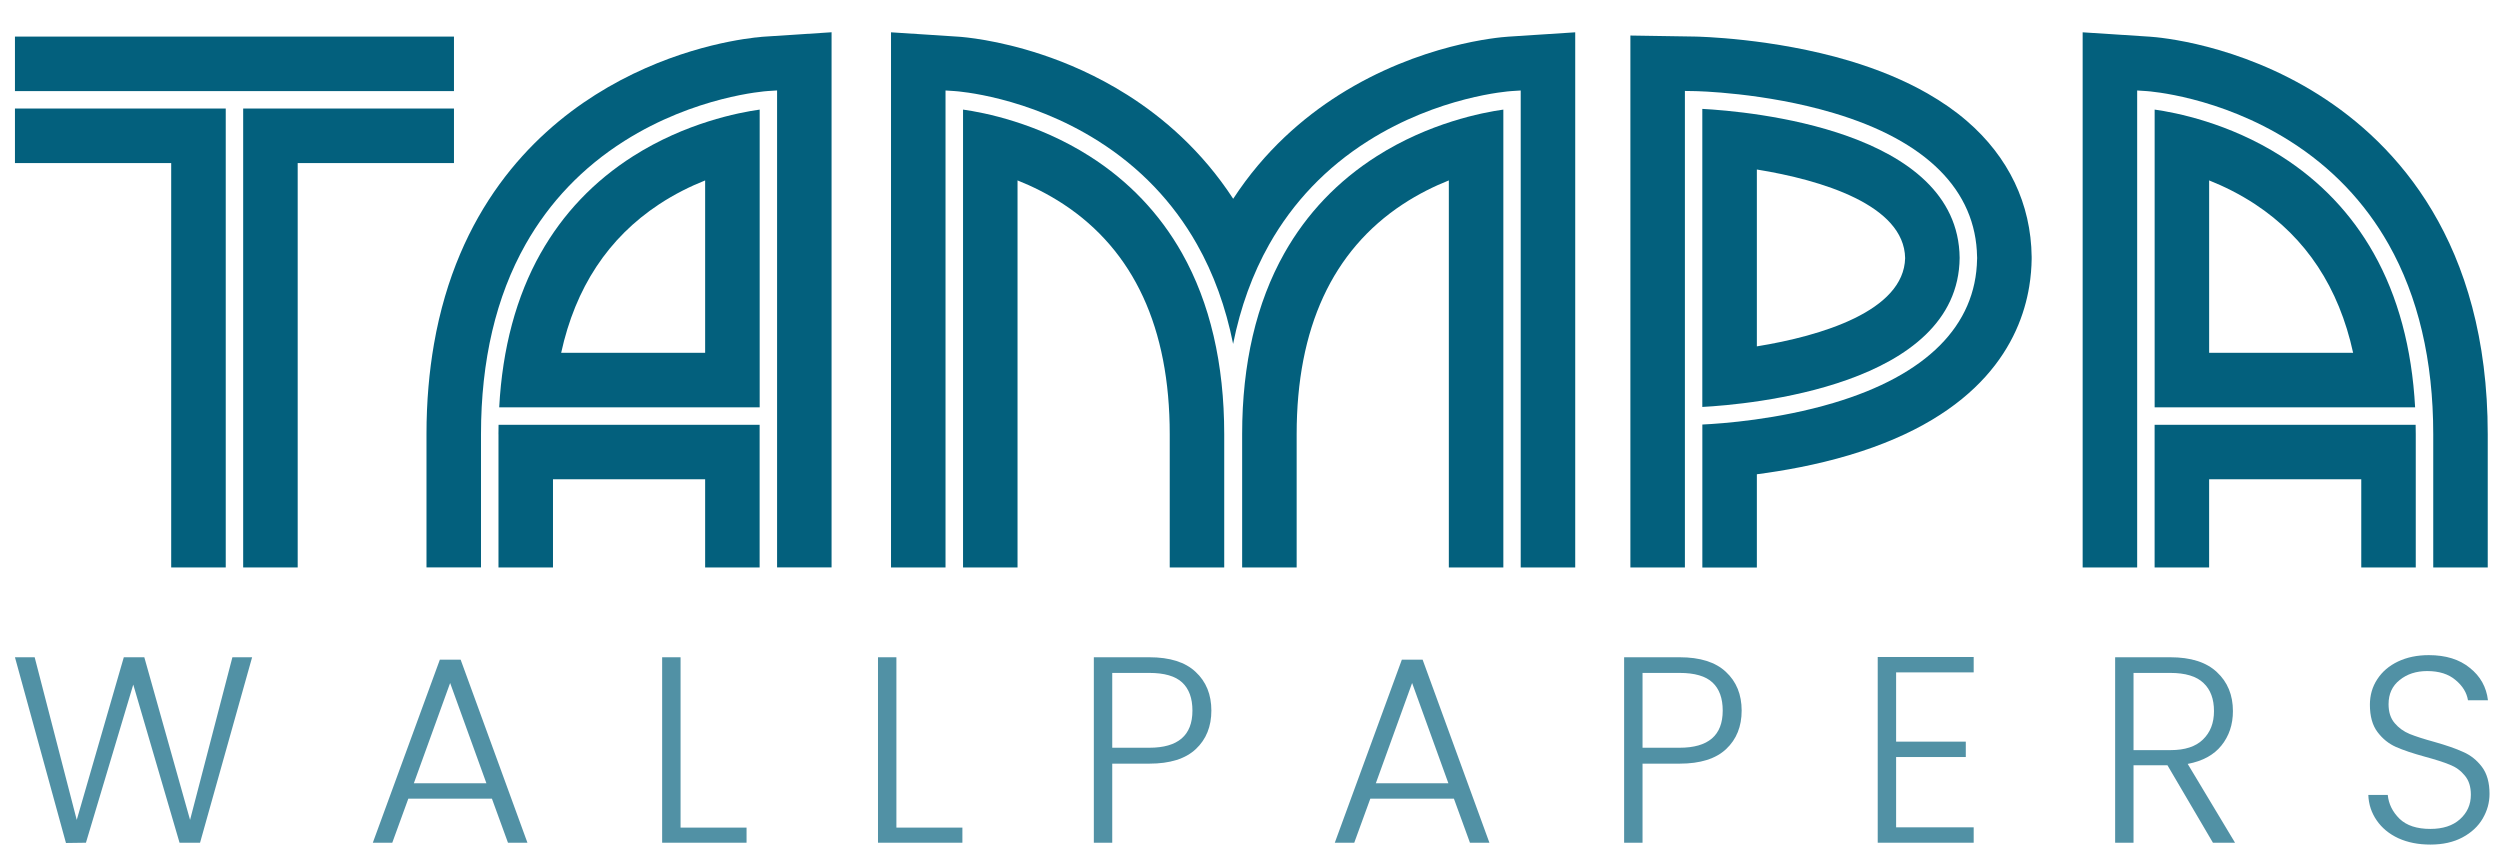
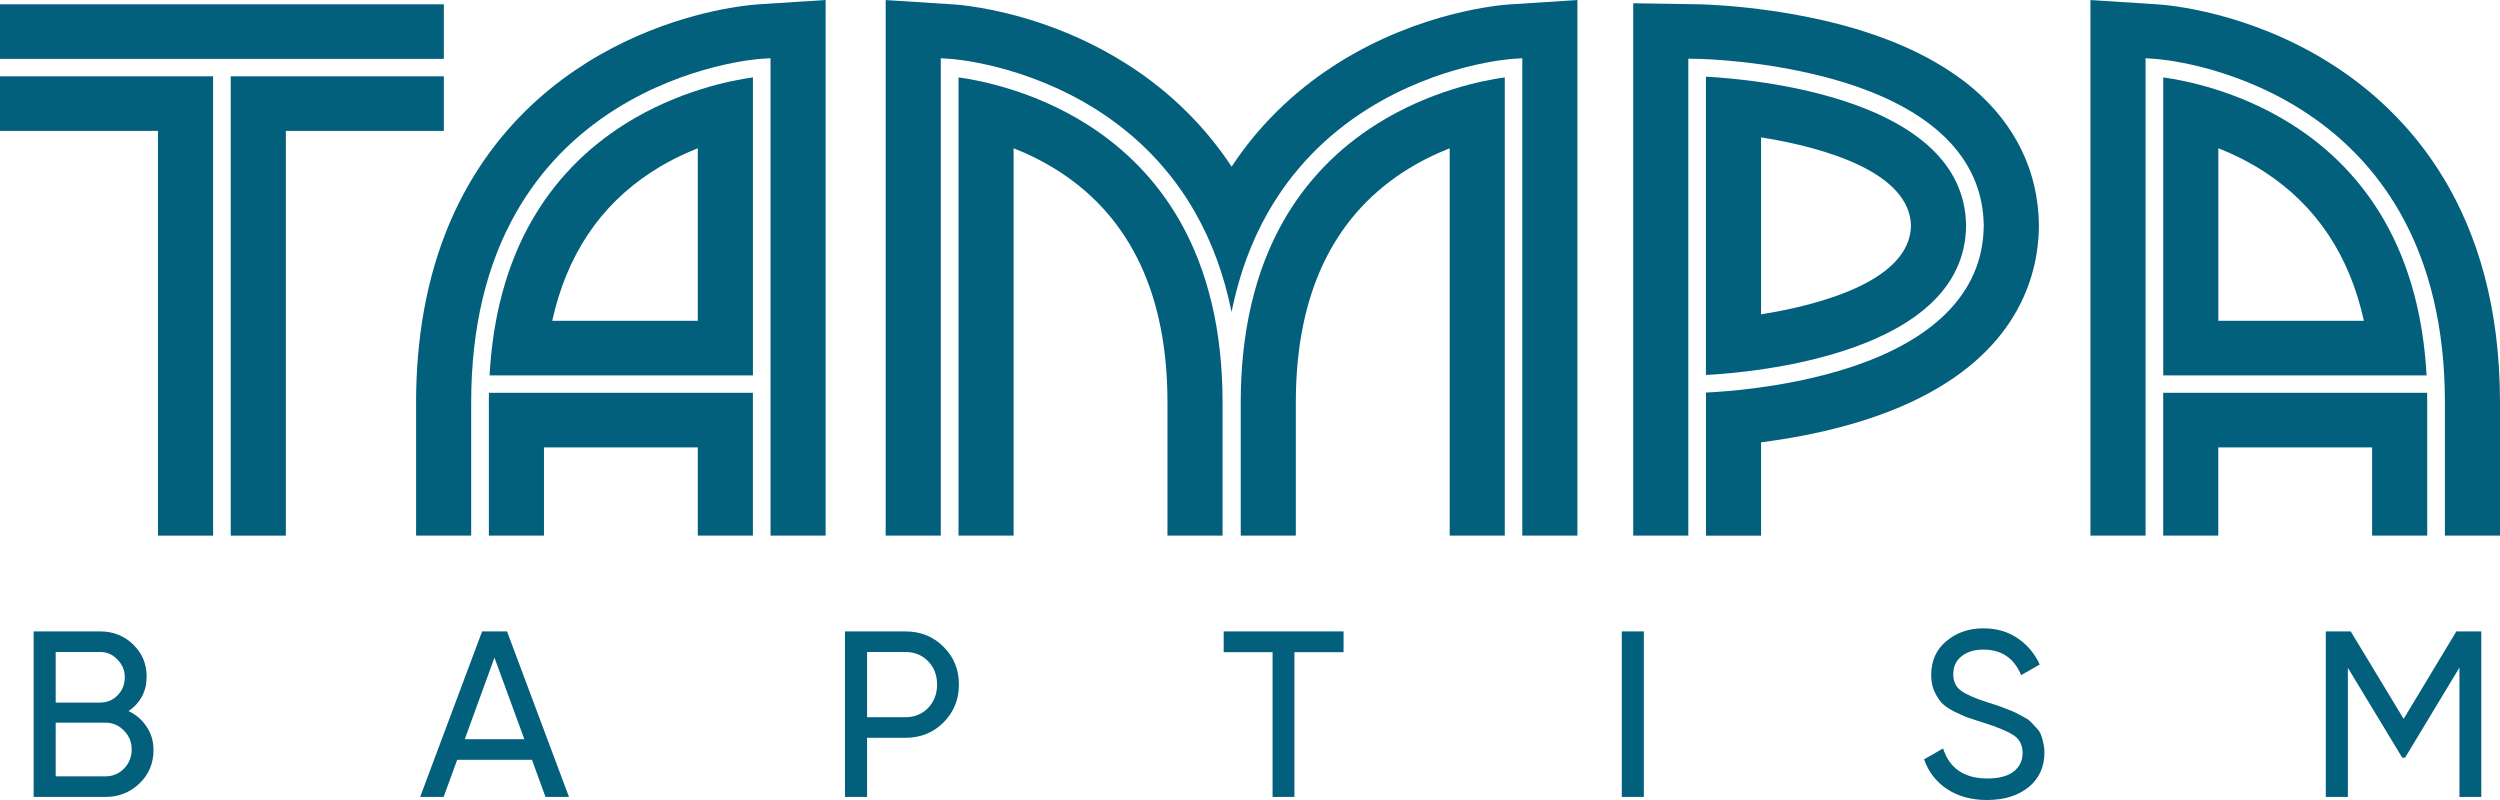
- <svg xmlns="http://www.w3.org/2000/svg" width="148" height="50" viewBox="0 0 148 50" fill="none">
-   <path d="M116.011 15.266C115.936 7.675 103.509 6.593 100.777 6.446V24.091C103.504 23.946 115.943 22.864 116.011 15.264V15.266ZM104.006 20.505V10.035C107.829 10.652 112.728 12.133 112.784 15.28C112.707 18.414 107.819 19.888 104.006 20.505Z" fill="#03607D" />
-   <path d="M32.006 14.991C30.564 17.549 29.74 20.614 29.553 24.114H44.973V6.488C43.733 6.661 40.588 7.271 37.483 9.245C35.17 10.715 33.328 12.649 32.008 14.991H32.006ZM41.744 10.68V20.886H33.221C34.064 17.028 36.004 14.082 39.02 12.093C39.943 11.486 40.877 11.026 41.747 10.68H41.744Z" fill="#03607D" />
-   <path d="M135.045 9.245C131.94 7.271 128.793 6.661 127.555 6.488V24.114H142.975C142.786 20.614 141.964 17.551 140.52 14.991C139.2 12.649 137.358 10.715 135.045 9.245ZM130.781 20.886V10.68C131.648 11.026 132.585 11.486 133.508 12.093C136.524 14.082 138.464 17.028 139.305 20.886H130.781Z" fill="#03607D" />
-   <path d="M26.875 2.166H0.885V5.393H26.875V2.166Z" fill="#03607D" />
-   <path d="M64.502 9.245C61.397 7.271 58.252 6.661 57.012 6.488V33.593H60.238V10.68C61.105 11.026 62.042 11.486 62.965 12.093C67.133 14.841 69.248 19.418 69.248 25.703V33.593H72.474V25.703C72.474 21.535 71.633 17.93 69.977 14.991C68.657 12.649 66.816 10.715 64.502 9.245Z" fill="#03607D" />
-   <path d="M76.033 14.991C74.376 17.93 73.535 21.535 73.535 25.703V33.593H76.762V25.703C76.762 19.421 78.876 14.841 83.044 12.093C83.967 11.486 84.902 11.026 85.771 10.68V33.593H88.998V6.488C87.757 6.661 84.612 7.271 81.507 9.245C79.194 10.715 77.353 12.649 76.033 14.991Z" fill="#03607D" />
-   <path d="M120.129 16.968C120.227 16.379 120.267 15.828 120.274 15.335V15.206C120.239 12.075 118.912 9.293 116.433 7.157C115.751 6.568 114.975 6.031 114.118 5.538C112.772 4.767 111.218 4.118 109.466 3.594C104.956 2.253 100.51 2.167 100.323 2.164L96.519 2.104V33.592H99.746V5.384L100.27 5.393C100.438 5.393 104.454 5.473 108.543 6.69C114.045 8.328 116.98 11.272 117.043 15.206H117.045V15.337H117.043C116.98 19.272 114.045 22.216 108.543 23.854C105.249 24.835 102.003 25.073 100.779 25.132V33.596H104.006V28.076C105.59 27.87 107.52 27.526 109.463 26.947C117.316 24.61 119.592 20.211 120.129 16.97V16.968Z" fill="#03607D" />
-   <path d="M29.51 25.703V33.594H32.737V28.374H41.744V33.594H44.97V25.148H29.515C29.512 25.332 29.508 25.517 29.508 25.703H29.51Z" fill="#03607D" />
-   <path d="M89.274 2.172C88.755 2.205 84.059 2.591 79.267 5.621C77.159 6.955 74.862 8.918 73.005 11.768C71.148 8.918 68.851 6.955 66.743 5.621C65.841 5.051 64.942 4.574 64.075 4.175C63.234 3.789 62.421 3.476 61.659 3.224C59.042 2.355 57.063 2.193 56.736 2.172L55.026 2.06L52.748 1.913V33.593H55.975V5.357L56.524 5.392C56.697 5.404 60.828 5.7 65.014 8.348C67.482 9.908 69.447 11.964 70.858 14.457C71.851 16.212 72.566 18.186 73 20.359C73.435 18.186 74.15 16.212 75.143 14.457C76.554 11.964 78.519 9.908 80.986 8.348C85.173 5.7 89.304 5.404 89.477 5.392L90.026 5.357V33.593H93.253V1.913L89.267 2.172H89.274Z" fill="#03607D" />
-   <path d="M45.059 2.186C44.975 2.193 44.872 2.205 44.748 2.219H44.736C44.72 2.219 44.704 2.223 44.687 2.223C43.213 2.396 39.262 3.074 35.239 5.618C31.456 8.011 27.075 12.431 25.692 20.363C25.409 21.992 25.248 23.763 25.248 25.7V33.59H28.475V25.7C28.475 21.34 29.365 17.555 31.119 14.455C32.531 11.962 34.496 9.905 36.963 8.345C41.15 5.698 45.281 5.401 45.454 5.389L46.003 5.354V33.59H49.229V1.91L45.243 2.17C45.204 2.17 45.141 2.177 45.056 2.184H45.059V2.186Z" fill="#03607D" />
-   <path d="M127.553 25.148V33.594H130.78V28.374H139.787V33.594H143.013V25.703C143.013 25.517 143.009 25.332 143.006 25.148H127.551H127.553Z" fill="#03607D" />
-   <path d="M137.286 5.621C132.494 2.591 127.8 2.207 127.279 2.172L123.293 1.913V33.593H126.52V5.357L127.069 5.392C127.242 5.404 131.372 5.7 135.559 8.348C138.027 9.908 139.992 11.964 141.403 14.457C143.157 17.558 144.048 21.343 144.048 25.703V33.593H147.274V25.703C147.274 14.327 141.842 8.504 137.284 5.621H137.286Z" fill="#03607D" />
-   <path d="M26.875 6.425H14.396V33.593H17.623V9.654H26.875V6.425Z" fill="#03607D" />
-   <path d="M0.885 9.654H10.135V33.593H13.364V6.425H0.885V9.654Z" fill="#03607D" />
-   <path d="M40.477 0L40.473 0.005L40.477 0.002V0Z" fill="#2A6783" />
-   <g opacity="0.69">
-     <path d="M14.925 38.91L11.843 49.889H10.629L7.889 40.528L5.088 49.889L3.905 49.905L0.885 38.91H2.052L4.543 48.538L7.329 38.91H8.543L11.252 48.538L13.758 38.91H14.925Z" fill="#03607D" />
-     <path d="M29.122 47.282H24.172L23.223 49.889H22.071L26.04 39.051H27.27L31.224 49.889H30.072L29.122 47.282ZM28.796 46.371L26.648 40.433L24.499 46.371H28.796Z" fill="#03607D" />
-     <path d="M40.289 48.994H44.196V49.889H39.199V38.91H40.289V48.994Z" fill="#03607D" />
-     <path d="M53.067 48.994H56.974V49.889H51.977V38.91H53.067V48.994Z" fill="#03607D" />
-     <path d="M71.713 42.067C71.713 43.009 71.407 43.769 70.794 44.344C70.182 44.92 69.264 45.208 68.039 45.208H65.845V49.889H64.755V38.91H68.039C69.254 38.91 70.167 39.198 70.779 39.774C71.402 40.35 71.713 41.114 71.713 42.067ZM68.039 44.266C69.741 44.266 70.592 43.533 70.592 42.067C70.592 41.334 70.39 40.779 69.985 40.402C69.58 40.025 68.932 39.837 68.039 39.837H65.845V44.266H68.039Z" fill="#03607D" />
-     <path d="M86.072 47.282H81.122L80.172 49.889H79.02L82.99 39.051H84.219L88.173 49.889H87.021L86.072 47.282ZM85.745 46.371L83.597 40.433L81.449 46.371H85.745Z" fill="#03607D" />
-     <path d="M103.106 42.067C103.106 43.009 102.8 43.769 102.188 44.344C101.575 44.92 100.657 45.208 99.433 45.208H97.238V49.889H96.148V38.91H99.433C100.647 38.91 101.56 39.198 102.172 39.774C102.795 40.35 103.106 41.114 103.106 42.067ZM99.433 44.266C101.134 44.266 101.985 43.533 101.985 42.067C101.985 41.334 101.783 40.779 101.378 40.402C100.974 40.025 100.325 39.837 99.433 39.837H97.238V44.266H99.433Z" fill="#03607D" />
-     <path d="M112.25 39.805V43.905H116.375V44.816H112.25V48.978H116.842V49.889H111.161V38.894H116.842V39.805H112.25Z" fill="#03607D" />
-     <path d="M131.006 49.889L128.313 45.303H126.305V49.889H125.216V38.91H128.484C129.699 38.91 130.617 39.203 131.24 39.789C131.873 40.376 132.189 41.145 132.189 42.098C132.189 42.894 131.961 43.575 131.504 44.14C131.058 44.695 130.394 45.057 129.512 45.224L132.314 49.889H131.006ZM126.305 44.407H128.5C129.351 44.407 129.989 44.198 130.415 43.779C130.85 43.36 131.068 42.8 131.068 42.098C131.068 41.376 130.861 40.821 130.446 40.433C130.031 40.035 129.377 39.837 128.484 39.837H126.305V44.407Z" fill="#03607D" />
-     <path d="M143.878 49.999C143.162 49.999 142.529 49.873 141.979 49.622C141.439 49.371 141.014 49.02 140.702 48.57C140.391 48.12 140.225 47.617 140.204 47.062H141.356C141.408 47.596 141.641 48.067 142.057 48.475C142.472 48.873 143.079 49.072 143.878 49.072C144.615 49.072 145.196 48.884 145.621 48.507C146.057 48.12 146.275 47.633 146.275 47.046C146.275 46.575 146.156 46.198 145.917 45.915C145.678 45.622 145.382 45.407 145.03 45.271C144.677 45.125 144.189 44.968 143.566 44.8C142.84 44.601 142.264 44.407 141.839 44.219C141.413 44.03 141.05 43.737 140.749 43.339C140.448 42.941 140.298 42.402 140.298 41.721C140.298 41.156 140.443 40.653 140.733 40.214C141.024 39.763 141.434 39.413 141.963 39.161C142.492 38.91 143.099 38.784 143.784 38.784C144.791 38.784 145.6 39.035 146.213 39.538C146.835 40.03 147.193 40.669 147.287 41.454H146.104C146.031 41.004 145.787 40.606 145.372 40.261C144.957 39.905 144.397 39.727 143.691 39.727C143.037 39.727 142.492 39.905 142.057 40.261C141.621 40.606 141.403 41.083 141.403 41.69C141.403 42.151 141.522 42.523 141.761 42.805C141.999 43.088 142.295 43.303 142.648 43.449C143.011 43.596 143.499 43.753 144.111 43.92C144.817 44.119 145.388 44.318 145.824 44.517C146.259 44.706 146.628 44.999 146.929 45.397C147.23 45.795 147.38 46.329 147.38 46.999C147.38 47.512 147.245 47.999 146.975 48.46C146.706 48.921 146.306 49.292 145.777 49.575C145.248 49.858 144.615 49.999 143.878 49.999Z" fill="#03607D" />
-   </g>
+ <svg xmlns="http://www.w3.org/2000/svg" width="175" height="56" viewBox="0 0 175 56" fill="none">
+   <path d="M137.626 15.805C137.537 6.821 122.68 5.541 119.415 5.367V26.249C122.675 26.077 137.545 24.797 137.626 15.802V15.805ZM123.275 22.004V9.614C127.845 10.344 133.702 12.097 133.769 15.822C133.676 19.53 127.833 21.274 123.275 22.004Z" fill="#03607D" />
+   <path d="M37.204 15.479C35.48 18.506 34.494 22.134 34.271 26.276H52.705V5.417C51.222 5.621 47.463 6.343 43.751 8.68C40.986 10.419 38.785 12.708 37.206 15.479H37.204ZM48.845 10.377V22.455H38.656C39.664 17.89 41.983 14.403 45.589 12.05C46.692 11.331 47.809 10.787 48.848 10.377H48.845Z" fill="#03607D" />
+   <path d="M160.381 8.68C156.669 6.343 152.907 5.621 151.426 5.417V26.276H169.861C169.635 22.134 168.651 18.509 166.925 15.479C165.347 12.708 163.146 10.419 160.381 8.68ZM155.284 22.455V10.377C156.32 10.787 157.44 11.331 158.543 12.05C162.149 14.403 164.467 17.89 165.473 22.455H155.284Z" fill="#03607D" />
+   <path d="M31.07 0.301H0V4.12H31.07V0.301Z" fill="#03607D" />
+   <path d="M76.05 8.68C72.338 6.343 68.578 5.621 67.095 5.417V37.494H70.952V10.377C71.989 10.787 73.109 11.331 74.212 12.05C79.195 15.302 81.722 20.719 81.722 28.157V37.494H85.58V28.157C85.58 23.224 84.574 18.957 82.594 15.479C81.016 12.708 78.815 10.419 76.05 8.68Z" fill="#03607D" />
+   <path d="M89.836 15.479C87.856 18.957 86.851 23.224 86.851 28.157V37.494H90.708V28.157C90.708 20.721 93.236 15.302 98.218 12.05C99.322 11.331 100.439 10.787 101.478 10.377V37.494H105.335V5.417C103.852 5.621 100.093 6.343 96.381 8.68C93.615 10.419 91.415 12.708 89.836 15.479Z" fill="#03607D" />
+   <path d="M142.55 17.818C142.667 17.121 142.715 16.469 142.723 15.885V15.733C142.681 12.028 141.095 8.735 138.131 6.208C137.316 5.511 136.389 4.875 135.364 4.291C133.755 3.379 131.897 2.61 129.803 1.991C124.412 0.404 119.097 0.301 118.873 0.299L114.326 0.227V37.491H118.183V4.109L118.809 4.12C119.01 4.12 123.811 4.214 128.699 5.655C135.277 7.593 138.785 11.077 138.86 15.733H138.863V15.888H138.86C138.785 20.544 135.277 24.028 128.699 25.967C124.761 27.128 120.881 27.41 119.418 27.479V37.497H123.275V30.963C125.169 30.72 127.476 30.313 129.8 29.628C139.187 26.863 141.908 21.656 142.55 17.821V17.818Z" fill="#03607D" />
+   <path d="M34.221 28.157V37.494H38.078V31.317H48.845V37.494H52.703V27.498H34.226C34.224 27.717 34.218 27.935 34.218 28.157H34.221Z" fill="#03607D" />
+   <path d="M105.662 0.31C105.042 0.348 99.428 0.805 93.699 4.391C91.18 5.97 88.434 8.292 86.214 11.666C83.993 8.292 81.248 5.97 78.728 4.391C77.65 3.716 76.575 3.152 75.539 2.679C74.533 2.223 73.561 1.853 72.651 1.554C69.522 0.525 67.157 0.335 66.766 0.31L61.998 0.003V37.494H65.855V4.078L66.511 4.12C66.718 4.134 71.656 4.485 76.662 7.618C79.611 9.465 81.96 11.898 83.647 14.848C84.834 16.925 85.689 19.261 86.208 21.833C86.728 19.261 87.582 16.925 88.769 14.848C90.457 11.898 92.805 9.465 95.755 7.618C100.76 4.485 105.698 4.134 105.905 4.12L106.561 4.078V37.494H110.419V0.003L105.654 0.31H105.662Z" fill="#03607D" />
+   <path d="M52.809 0.326C52.708 0.335 52.585 0.348 52.437 0.365H52.423C52.404 0.365 52.384 0.371 52.364 0.371C50.602 0.575 45.879 1.377 41.069 4.388C36.547 7.22 31.31 12.451 29.657 21.838C29.319 23.766 29.126 25.862 29.126 28.154V37.491H32.983V28.154C32.983 22.994 34.048 18.515 36.145 14.846C37.832 11.895 40.181 9.462 43.131 7.615C48.136 4.482 53.074 4.131 53.281 4.117L53.937 4.076V37.491H57.794V0L53.029 0.307C52.982 0.307 52.906 0.315 52.806 0.324H52.809V0.326Z" fill="#03607D" />
+   <path d="M151.424 27.498V37.494H155.281V31.317H166.048V37.494H169.905V28.157C169.905 27.935 169.9 27.717 169.897 27.498H151.421H151.424Z" fill="#03607D" />
+   <path d="M163.06 4.391C157.331 0.805 151.72 0.351 151.097 0.31L146.332 0.003V37.494H150.189V4.078L150.846 4.12C151.052 4.134 155.99 4.485 160.996 7.618C163.945 9.465 166.294 11.898 167.981 14.848C170.079 18.518 171.143 22.997 171.143 28.157V37.494H175V28.157C175 14.694 168.506 7.803 163.057 4.391H163.06Z" fill="#03607D" />
+   <path d="M31.07 5.342H16.152V37.494H20.01V9.163H31.07V5.342Z" fill="#03607D" />
+   <path d="M0 9.163H11.058V37.494H14.918V5.342H0V9.163Z" fill="#03607D" />
+   <path d="M9.001 49.776C9.532 50.03 9.953 50.394 10.264 50.869C10.585 51.343 10.745 51.889 10.745 52.507C10.745 53.434 10.419 54.212 9.765 54.841C9.111 55.47 8.314 55.785 7.372 55.785H2.354V44.198H7.006C7.915 44.198 8.685 44.501 9.316 45.108C9.948 45.715 10.264 46.466 10.264 47.359C10.264 48.386 9.842 49.191 9.001 49.776ZM7.006 45.638H3.899V49.18H7.006C7.494 49.18 7.904 49.009 8.236 48.667C8.569 48.325 8.735 47.906 8.735 47.409C8.735 46.924 8.563 46.51 8.22 46.168C7.887 45.815 7.483 45.638 7.006 45.638ZM7.372 54.345C7.893 54.345 8.33 54.163 8.685 53.798C9.039 53.434 9.217 52.987 9.217 52.458C9.217 51.939 9.034 51.498 8.668 51.133C8.314 50.769 7.882 50.587 7.372 50.587H3.899V54.345H7.372Z" fill="#03607D" />
+   <path d="M38.184 55.785L37.237 53.186H32.003L31.055 55.785H29.41L33.748 44.198H35.492L39.829 55.785H38.184ZM32.534 51.746H36.705L34.612 46.035L32.534 51.746Z" fill="#03607D" />
+   <path d="M63.369 44.198C64.444 44.198 65.335 44.556 66.044 45.274C66.764 45.98 67.124 46.863 67.124 47.922C67.124 48.971 66.764 49.853 66.044 50.571C65.335 51.288 64.444 51.647 63.369 51.647H60.694V55.785H59.148V44.198H63.369ZM63.369 50.206C64.011 50.206 64.543 49.991 64.964 49.561C65.385 49.12 65.596 48.573 65.596 47.922C65.596 47.26 65.385 46.714 64.964 46.283C64.543 45.853 64.011 45.638 63.369 45.638H60.694V50.206H63.369Z" fill="#03607D" />
+   <path d="M94.049 44.198V45.654H90.609V55.785H89.08V45.654H85.657V44.198H94.049Z" fill="#03607D" />
+   <path d="M113.525 44.198H115.07V55.785H113.525V44.198Z" fill="#03607D" />
+   <path d="M139.089 56C138.003 56 137.073 55.746 136.297 55.239C135.533 54.731 134.996 54.036 134.685 53.153L136.015 52.392C136.469 53.793 137.505 54.494 139.122 54.494C139.92 54.494 140.529 54.334 140.95 54.014C141.371 53.683 141.582 53.247 141.582 52.706C141.582 52.154 141.371 51.74 140.95 51.465C140.529 51.189 139.826 50.896 138.84 50.587C138.352 50.433 137.981 50.311 137.726 50.223C137.472 50.124 137.15 49.98 136.763 49.793C136.386 49.594 136.103 49.395 135.915 49.197C135.727 48.987 135.555 48.717 135.4 48.386C135.256 48.055 135.184 47.679 135.184 47.26C135.184 46.256 135.538 45.461 136.247 44.877C136.956 44.281 137.821 43.983 138.84 43.983C139.759 43.983 140.557 44.214 141.233 44.678C141.92 45.141 142.435 45.754 142.778 46.515L141.482 47.26C140.983 46.068 140.103 45.472 138.84 45.472C138.208 45.472 137.699 45.627 137.311 45.936C136.923 46.245 136.729 46.664 136.729 47.194C136.729 47.702 136.912 48.088 137.278 48.353C137.643 48.617 138.275 48.893 139.172 49.18C139.493 49.28 139.72 49.351 139.853 49.395C139.986 49.44 140.191 49.517 140.468 49.627C140.756 49.737 140.967 49.826 141.1 49.892C141.233 49.958 141.41 50.052 141.631 50.173C141.864 50.295 142.036 50.411 142.147 50.521C142.257 50.631 142.385 50.769 142.529 50.935C142.684 51.089 142.795 51.249 142.861 51.415C142.928 51.58 142.983 51.773 143.027 51.994C143.083 52.204 143.11 52.43 143.11 52.673C143.11 53.688 142.739 54.499 141.997 55.106C141.255 55.702 140.285 56 139.089 56Z" fill="#03607D" />
+   <path d="M173.69 44.198V55.785H172.161V46.73L168.356 53.037H168.157L164.351 46.747V55.785H162.806V44.198H164.551L168.256 50.322L171.945 44.198H173.69Z" fill="#03607D" />
</svg>
